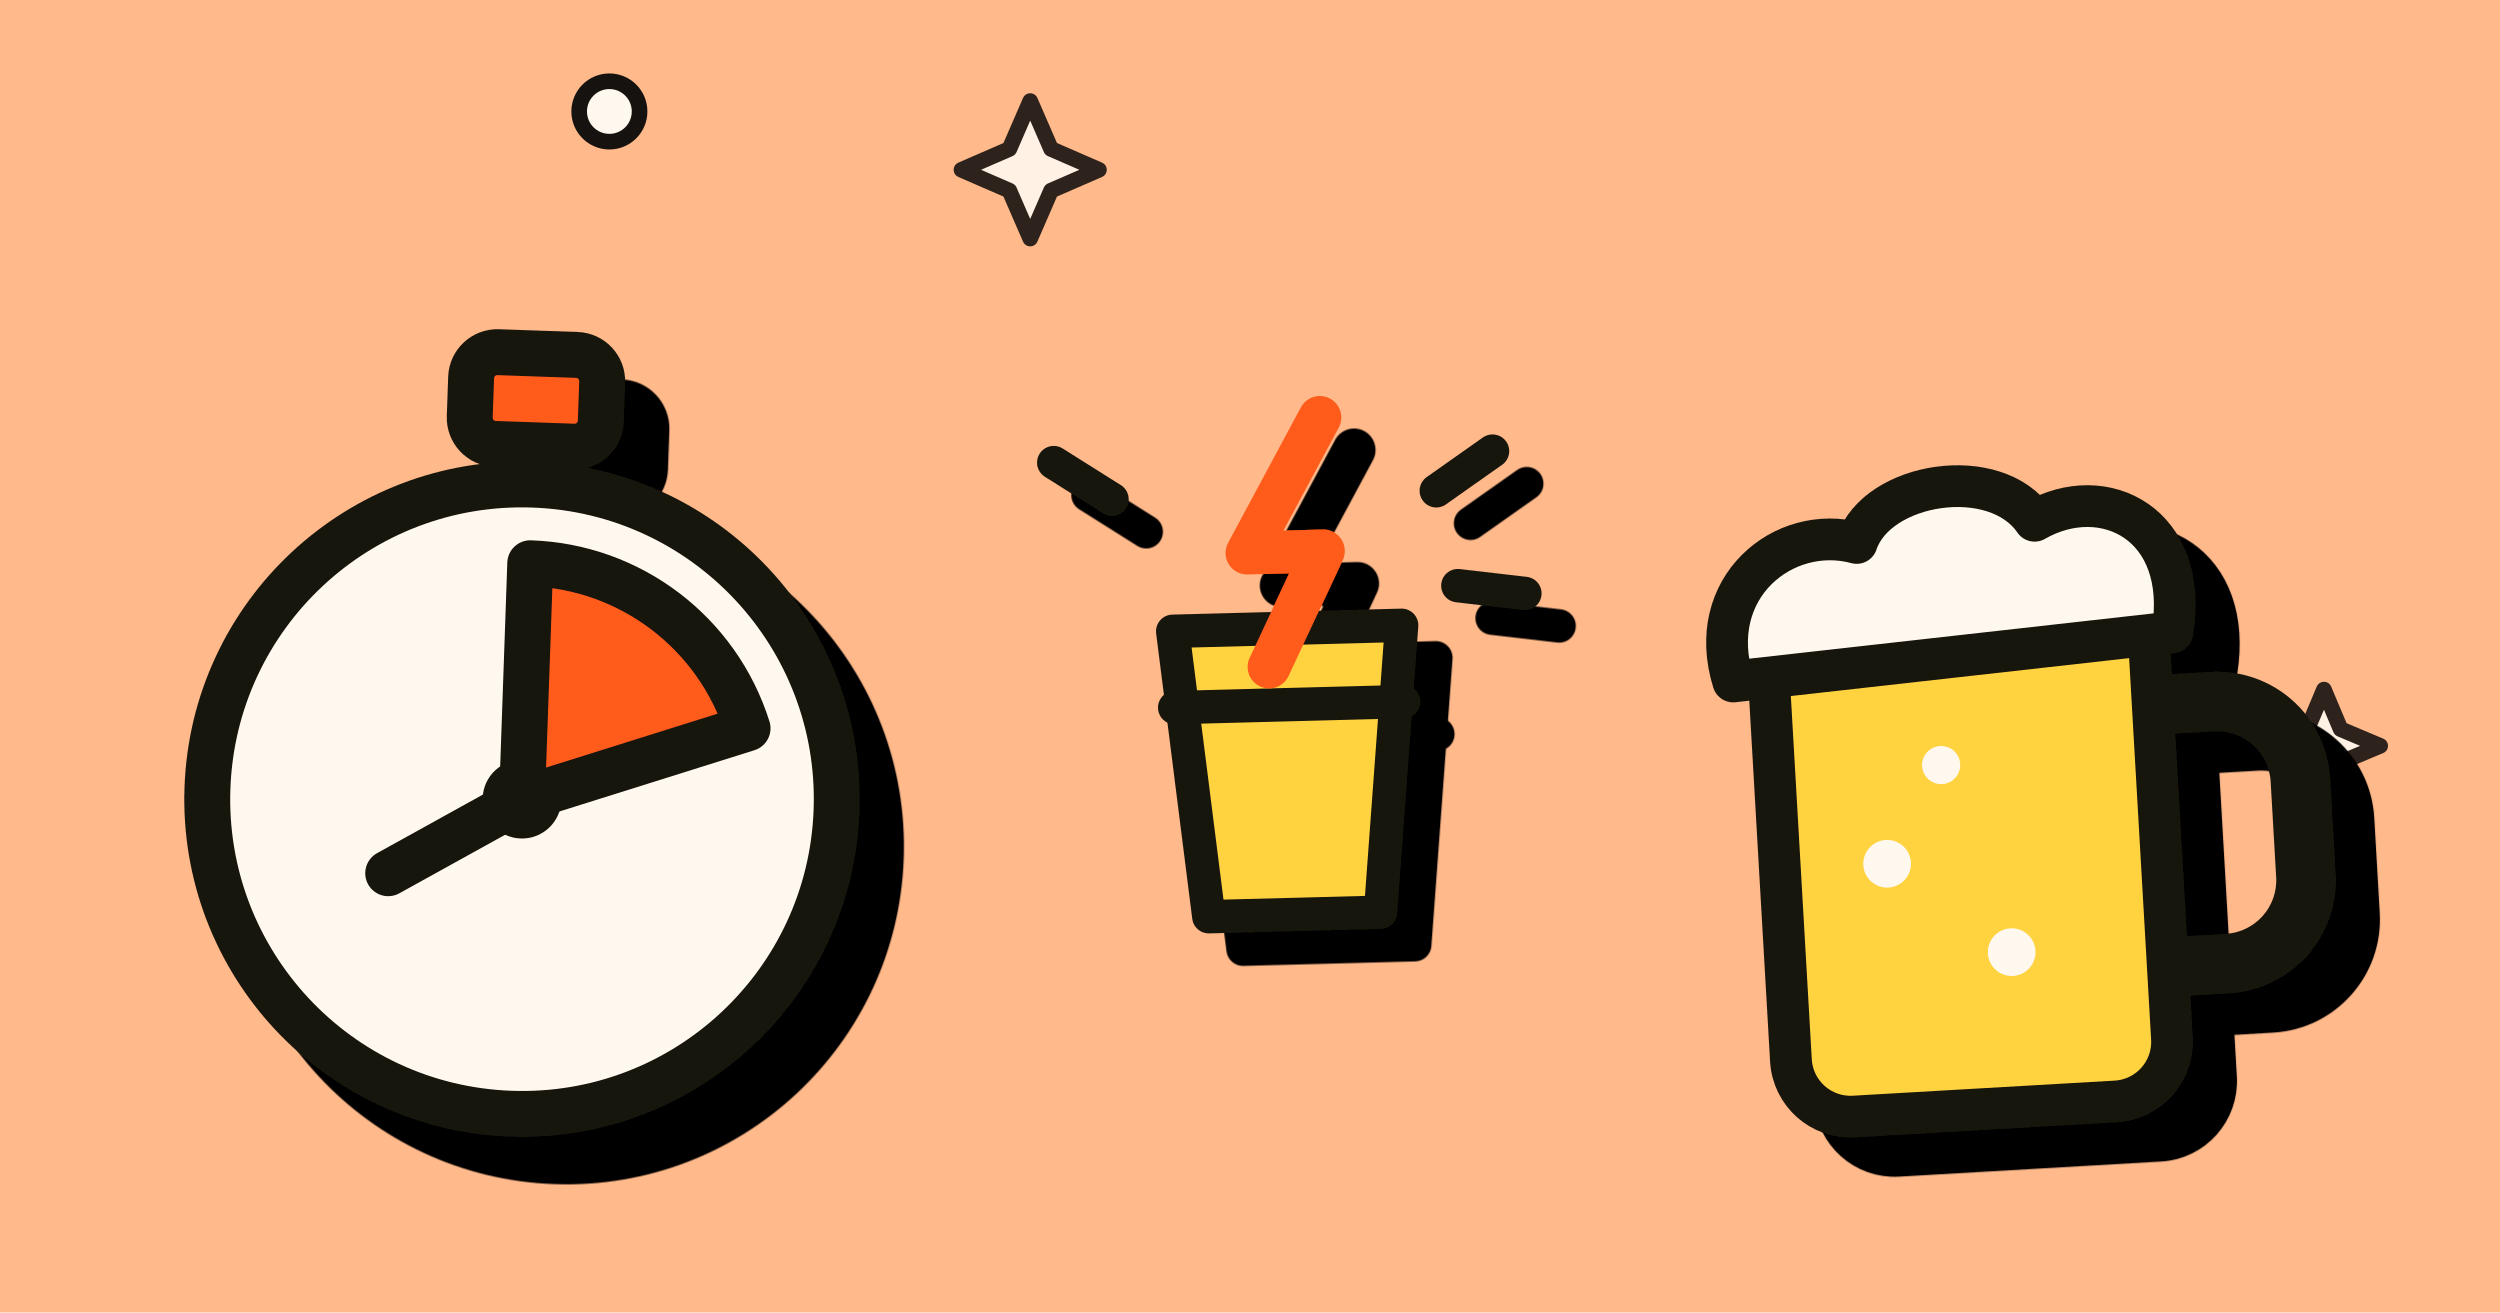
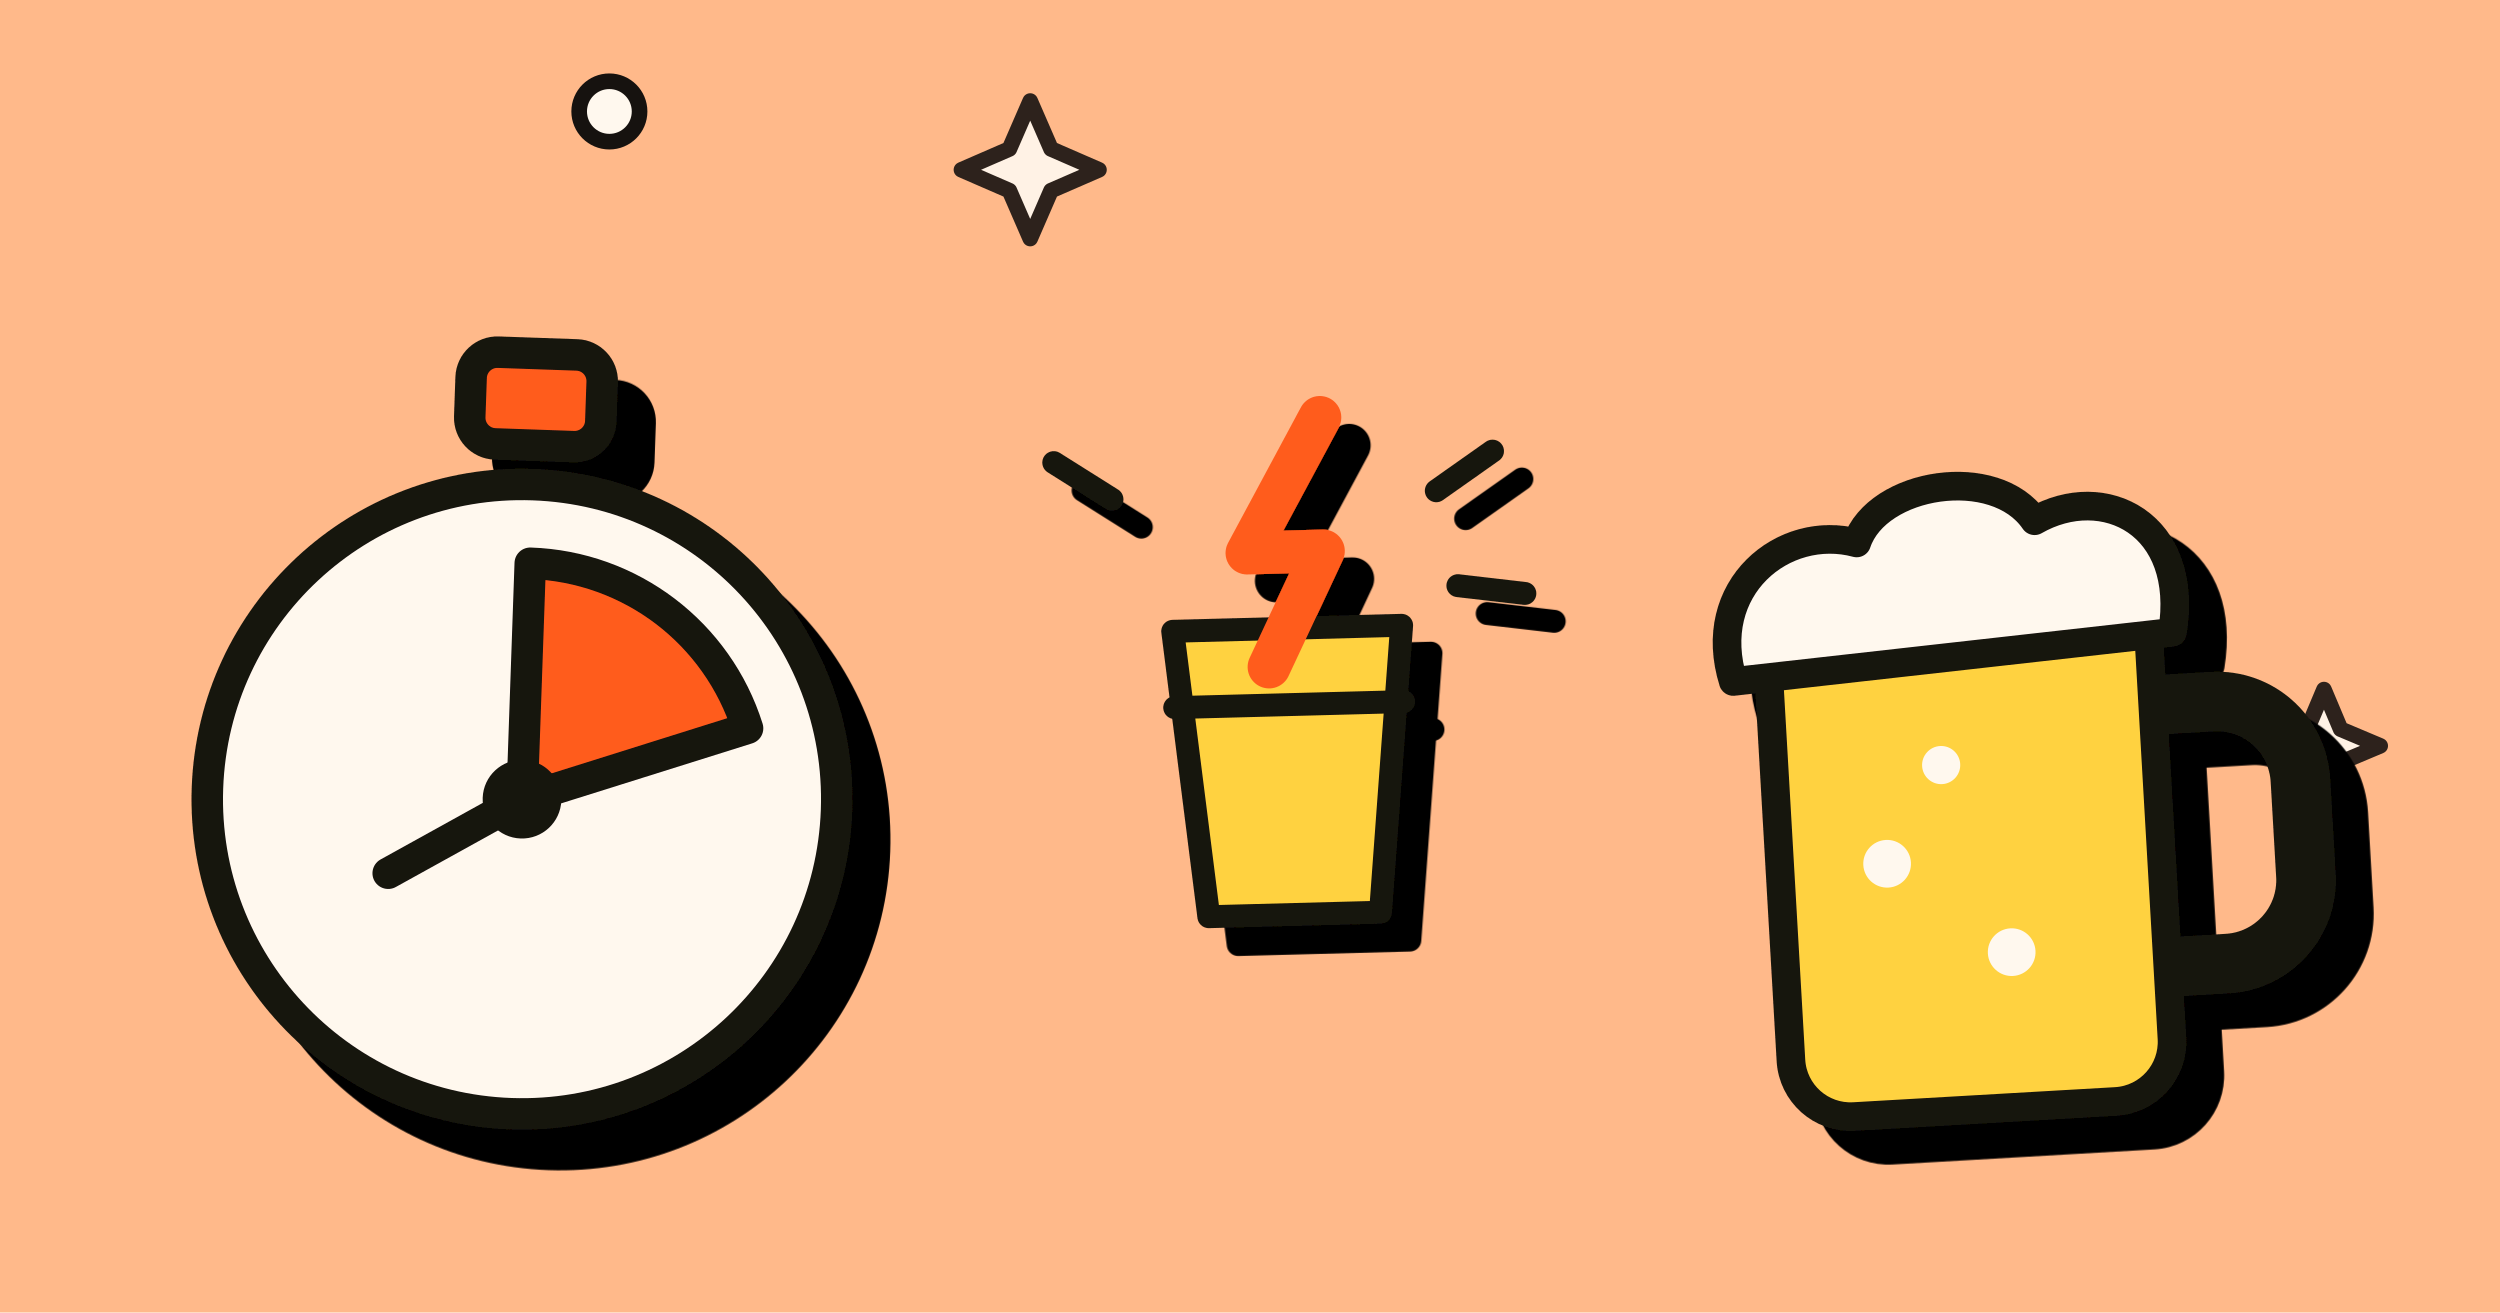
<svg xmlns="http://www.w3.org/2000/svg" viewBox="0 0 240 126" width="240" height="126">
  <defs>
-     <filter id="h" x="-15%" y="-15%" width="140%" height="140%">
-       <feOffset in="SourceAlpha" dx="3.5" dy="3.5" result="s" />
+     <filter id="h" x="-30%" y="-30%" width="170%" height="170%">
+       <feOffset in="SourceAlpha" dx="3" dy="3" result="s" />
      <feMerge>
        <feMergeNode in="s" />
        <feMergeNode in="SourceGraphic" />
      </feMerge>
    </filter>
  </defs>
  <rect width="240" height="126" fill="#FFB98A" />
  <circle cx="58.5" cy="10.7" r="2.9" fill="#FFF8EE" stroke="#16120F" stroke-width="1.5" />
  <path d="M64.3 81.1l2.5 5.8 5.8 2.5-5.8 2.5-2.5 5.8-2.5-5.8-5.8-2.5 5.8-2.5z" fill="#16120F" stroke="#16120F" stroke-width="1.5" stroke-linejoin="round" opacity=".9" />
  <path d="M98.9 9.7l2.0 4.6 4.6 2.0-4.6 2.0-2.0 4.6-2.0-4.6-4.6-2.0 4.6-2.0z" fill="#FFF8EE" stroke="#16120F" stroke-width="1.5" stroke-linejoin="round" opacity=".9" />
  <path d="M223.1 66.2l1.6 3.8 3.8 1.6-3.8 1.6-1.6 3.8-1.6-3.8-3.8-1.6 3.8-1.6z" fill="#FFF8EE" stroke="#16120F" stroke-width="1.5" stroke-linejoin="round" opacity=".9" />
  <g transform="translate(10.0 31.4) rotate(2.0 40.3 40.3) scale(1.259)" filter="url(#h)">
-     <rect x="27" y="2" width="10" height="7" rx="2" fill="#FF5B1F" stroke="#16120F" stroke-width="3.5" stroke-linejoin="round" stroke-linecap="round" />
-     <circle cx="32" cy="36" r="24" fill="#FFF8EE" stroke="#16120F" stroke-width="3.5" stroke-linejoin="round" stroke-linecap="round" />
-     <path d="M32 36V18A18 18 0 0 1 49 30z" fill="#FF5B1F" stroke="#16120F" stroke-width="3.5" stroke-linejoin="round" stroke-linecap="round" />
-     <path d="M32 36l-10 6" stroke="#16120F" stroke-width="3.5" stroke-linejoin="round" stroke-linecap="round" />
+     <rect x="27" y="2" width="10" height="7" rx="2" fill="#FF5B1F" stroke="#16120F" stroke-width="2.4" stroke-linejoin="round" stroke-linecap="round" />
+     <circle cx="32" cy="36" r="24" fill="#FFF8EE" stroke="#16120F" stroke-width="2.4" stroke-linejoin="round" stroke-linecap="round" />
+     <path d="M32 36V18A18 18 0 0 1 49 30z" fill="#FF5B1F" stroke="#16120F" stroke-width="2.4" stroke-linejoin="round" stroke-linecap="round" />
+     <path d="M32 36l-10 6" stroke="#16120F" stroke-width="2.4" stroke-linejoin="round" stroke-linecap="round" />
    <circle cx="32" cy="36" r="3" fill="#16120F" />
  </g>
  <g transform="translate(94.4 36.5) rotate(-1.5 29.3 29.3) scale(0.916)" filter="url(#h)">
-     <path d="M20 26h24l-3 30H23z" fill="#FFD23F" stroke="#16120F" stroke-width="3.5" stroke-linejoin="round" stroke-linecap="round" />
-     <path d="M20 34h24" stroke="#16120F" stroke-width="3.5" stroke-linejoin="round" stroke-linecap="round" />
+     <path d="M20 26h24l-3 30H23z" fill="#FFD23F" stroke="#16120F" stroke-width="2.4" stroke-linejoin="round" stroke-linecap="round" />
+     <path d="M20 34h24" stroke="#16120F" stroke-width="2.4" stroke-linejoin="round" stroke-linecap="round" />
    <path d="M36 4l-8 14h8l-6 12" fill="none" stroke="#FF5B1F" stroke-width="4.5" stroke-linecap="round" stroke-linejoin="round" />
-     <path d="M48 12l6-4M50 22l7 1M14 12l-6-4" stroke="#16120F" stroke-width="3.5" stroke-linejoin="round" stroke-linecap="round" />
+     <path d="M48 12l6-4M50 22l7 1M14 12l-6-4" stroke="#16120F" stroke-width="2.4" stroke-linejoin="round" stroke-linecap="round" />
  </g>
  <g transform="translate(156.7 38.7) rotate(-3.3 36.6 36.6) scale(1.145)" filter="url(#h)">
    <path d="M44 26h5a7 7 0 0 1 7 7v8a7 7 0 0 1-7 7h-5" fill="none" stroke="#16120F" stroke-width="5" />
-     <path d="M12 20h32v34a5 5 0 0 1-5 5H17a5 5 0 0 1-5-5z" fill="#FFD23F" stroke="#16120F" stroke-width="3.5" stroke-linejoin="round" stroke-linecap="round" />
-     <path d="M9 22c-2-8 5-13 11-11 2-5 12-6 15-1 6-3 13 1 11 10z" fill="#FFF8EE" stroke="#16120F" stroke-width="3.5" stroke-linejoin="round" stroke-linecap="round" />
+     <path d="M12 20h32v34a5 5 0 0 1-5 5H17a5 5 0 0 1-5-5z" fill="#FFD23F" stroke="#16120F" stroke-width="2.4" stroke-linejoin="round" stroke-linecap="round" />
+     <path d="M9 22c-2-8 5-13 11-11 2-5 12-6 15-1 6-3 13 1 11 10z" fill="#FFF8EE" stroke="#16120F" stroke-width="2.4" stroke-linejoin="round" stroke-linecap="round" />
    <circle cx="21" cy="38" r="2" fill="#FFF8EE" />
    <circle cx="31" cy="46" r="2" fill="#FFF8EE" />
    <circle cx="26" cy="30" r="1.6" fill="#FFF8EE" />
  </g>
</svg>
